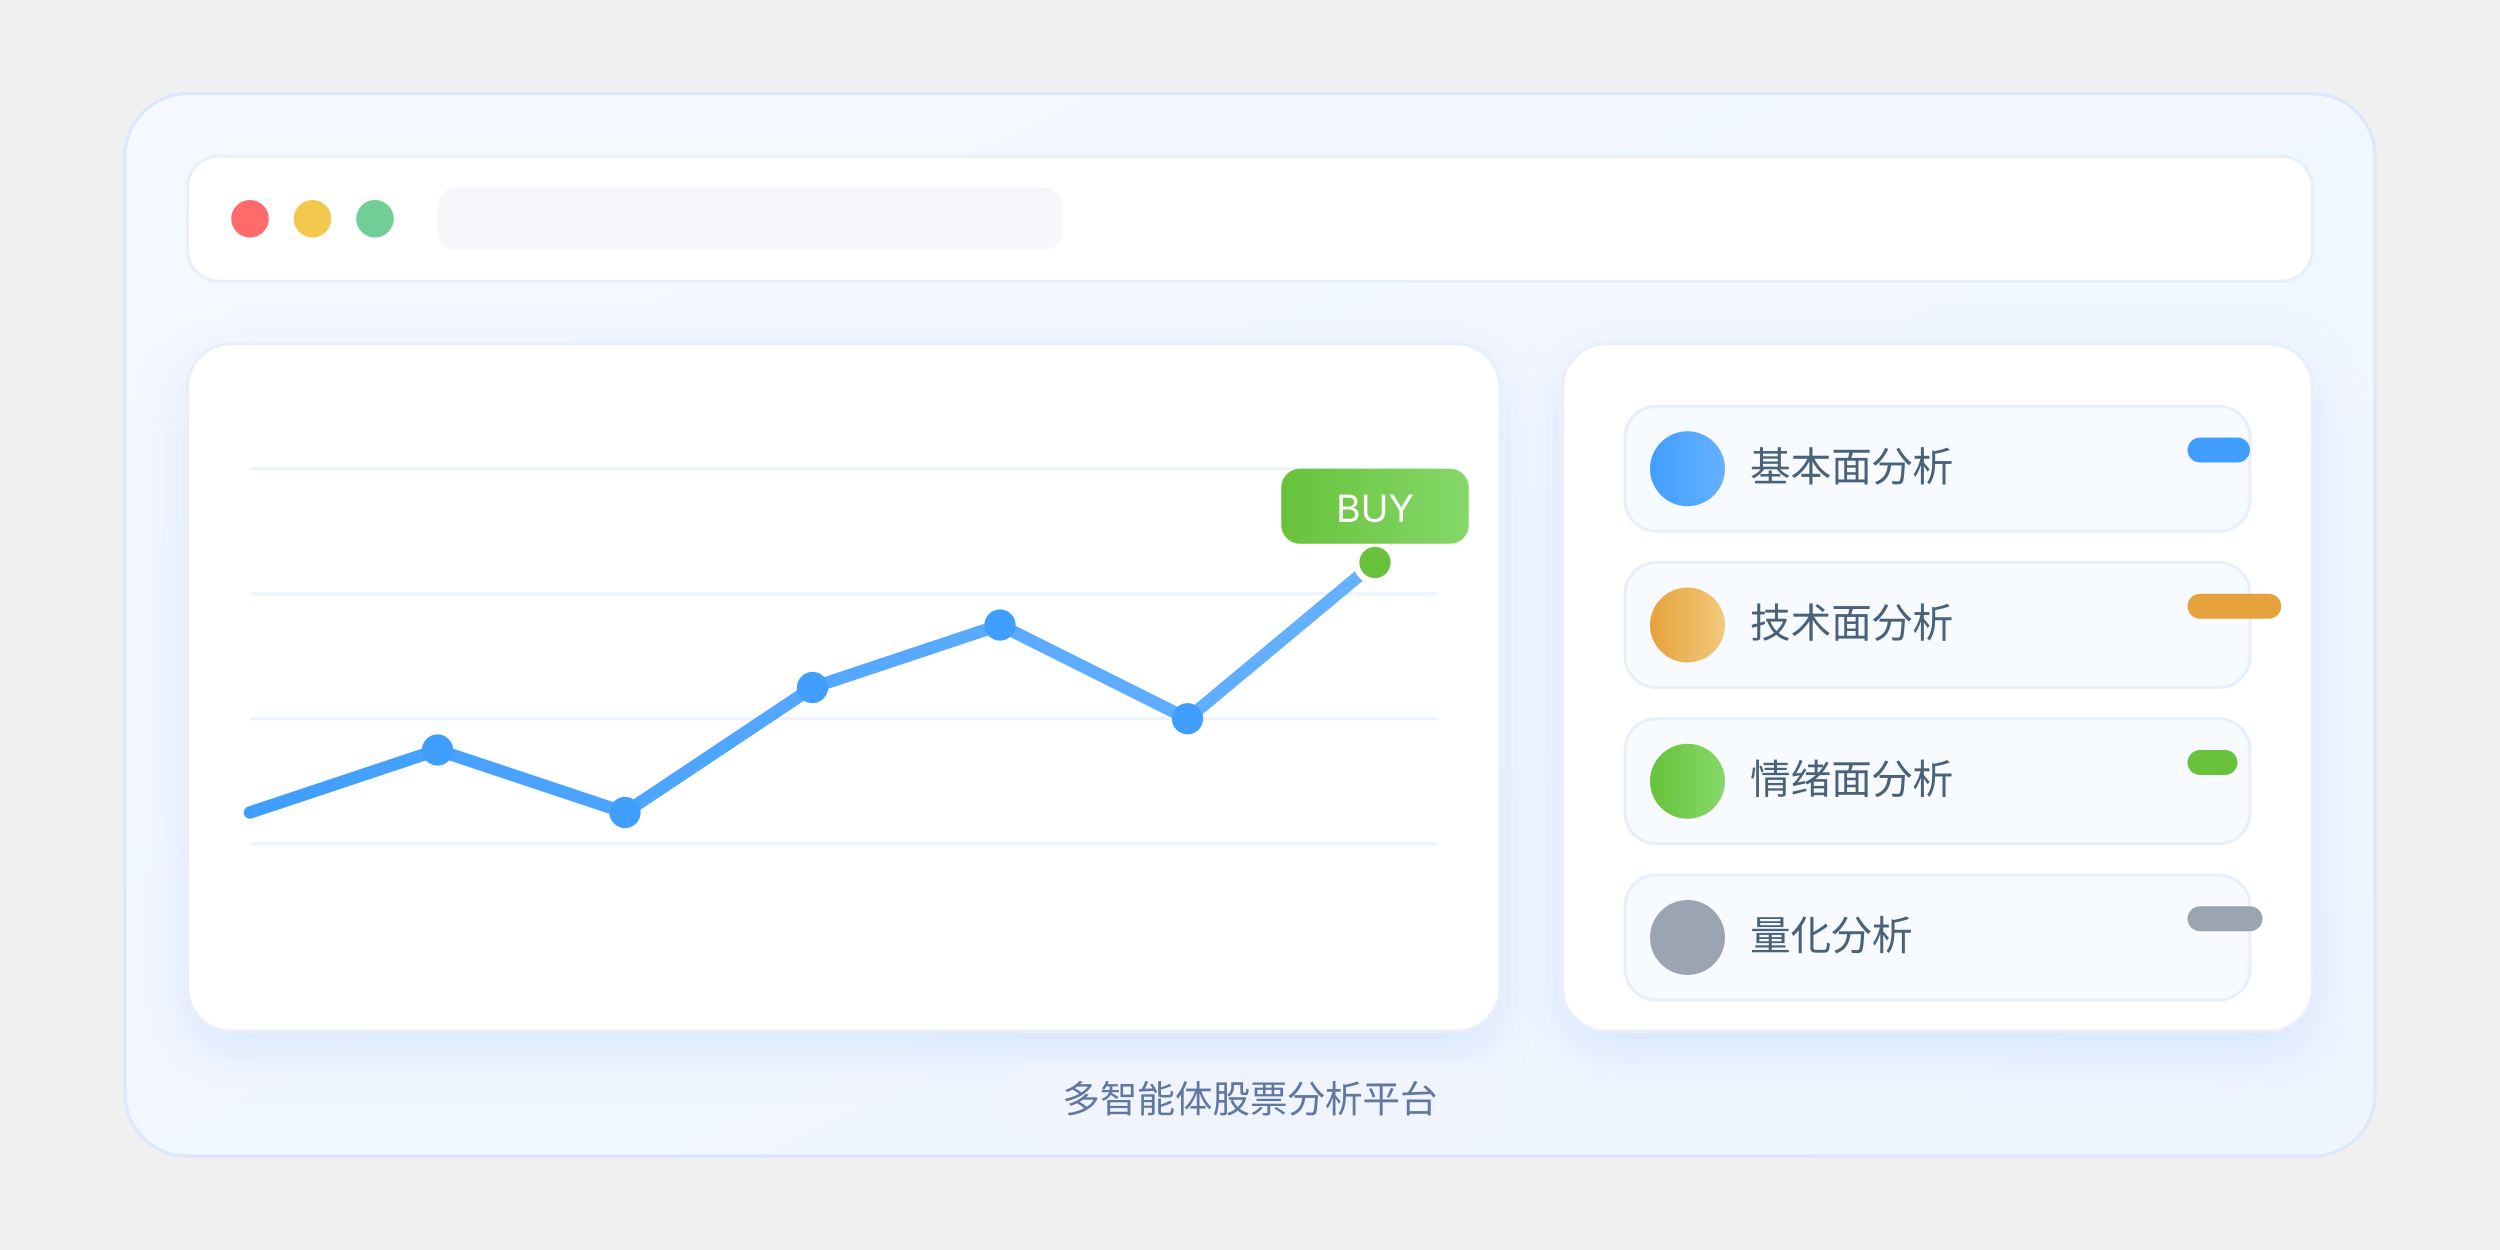
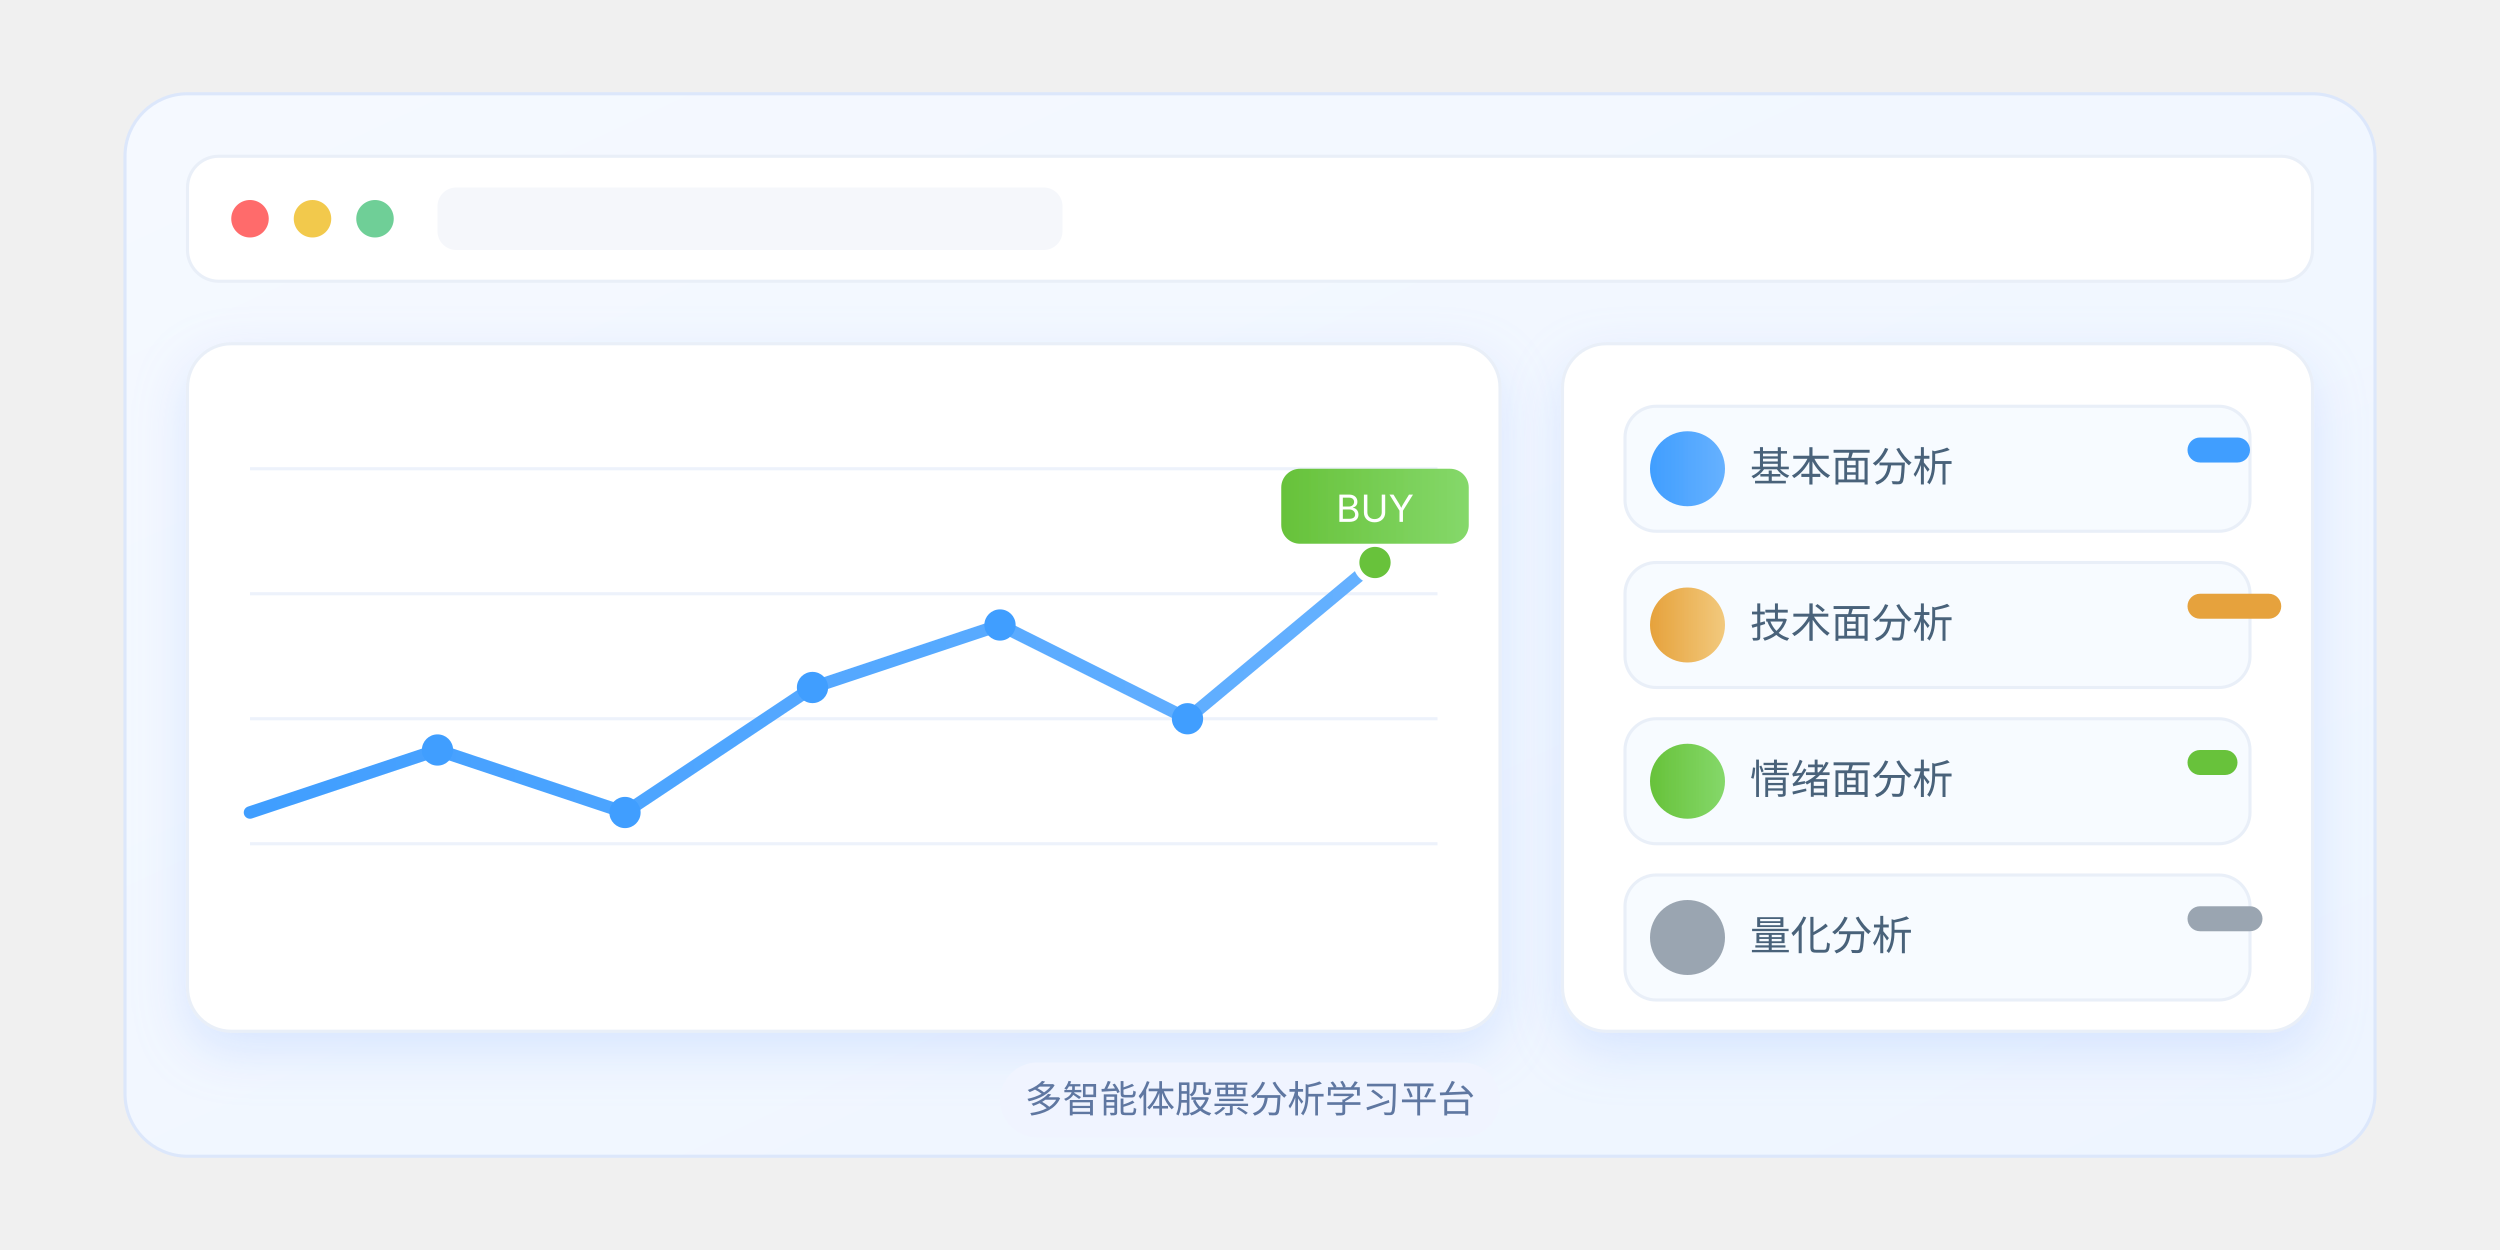
<svg xmlns="http://www.w3.org/2000/svg" viewBox="0 0 800 400" width="800" height="400" aria-labelledby="title desc" role="img">
  <defs>
    <linearGradient id="bg" x1="0" y1="0" x2="1" y2="1">
      <stop offset="0%" stop-color="#F5F9FF" />
      <stop offset="100%" stop-color="#EEF5FF" />
    </linearGradient>
    <linearGradient id="primary" x1="0" y1="0" x2="1" y2="0">
      <stop offset="0%" stop-color="#409EFF" />
      <stop offset="100%" stop-color="#66B1FF" />
    </linearGradient>
    <linearGradient id="accent" x1="0" y1="0" x2="1" y2="0">
      <stop offset="0%" stop-color="#67C23A" />
      <stop offset="100%" stop-color="#85D86A" />
    </linearGradient>
    <linearGradient id="warn" x1="0" y1="0" x2="1" y2="0">
      <stop offset="0%" stop-color="#E6A23C" />
      <stop offset="100%" stop-color="#F2C97D" />
    </linearGradient>
    <filter id="softShadow" x="-20%" y="-20%" width="140%" height="140%">
      <feDropShadow dx="0" dy="6" stdDeviation="8" flood-color="#a8c5ff" flood-opacity="0.35" />
    </filter>
  </defs>
  <rect x="40" y="30" width="720" height="340" rx="20" fill="url(#bg)" stroke="#dce7fb" />
  <rect x="60" y="50" width="680" height="40" rx="10" fill="#ffffff" stroke="#e9eff8" />
  <circle cx="80" cy="70" r="6" fill="#ff6b6b" />
  <circle cx="100" cy="70" r="6" fill="#f2c94c" />
  <circle cx="120" cy="70" r="6" fill="#6fcf97" />
  <rect x="140" y="60" width="200" height="20" rx="6" fill="#f5f7fb" />
  <g filter="url(#softShadow)">
    <rect x="60" y="110" width="420" height="220" rx="14" fill="#ffffff" stroke="#e9eff8" />
    <g stroke="#edf2fb" stroke-width="1">
      <line x1="80" y1="150" x2="460" y2="150" />
      <line x1="80" y1="190" x2="460" y2="190" />
      <line x1="80" y1="230" x2="460" y2="230" />
      <line x1="80" y1="270" x2="460" y2="270" />
    </g>
    <polyline points="80,260 140,240 200,260 260,220 320,200 380,230 440,180" fill="none" stroke="url(#primary)" stroke-width="4" stroke-linecap="round" stroke-linejoin="round" />
    <circle cx="140" cy="240" r="5" fill="#409EFF" />
    <circle cx="200" cy="260" r="5" fill="#409EFF" />
    <circle cx="260" cy="220" r="5" fill="#409EFF" />
    <circle cx="320" cy="200" r="5" fill="#409EFF" />
    <circle cx="380" cy="230" r="5" fill="#409EFF" />
    <circle cx="440" cy="180" r="6" fill="#67C23A" stroke="#ffffff" stroke-width="2" />
    <rect x="410" y="150" width="60" height="24" rx="6" fill="url(#accent)" />
    <text x="440" y="167" font-family="Inter, system-ui, -apple-system, Segoe UI, Roboto" font-size="12" text-anchor="middle" fill="#ffffff">BUY</text>
  </g>
  <g filter="url(#softShadow)">
    <rect x="500" y="110" width="240" height="220" rx="14" fill="#ffffff" stroke="#e9eff8" />
    <g>
      <rect x="520" y="130" width="200" height="40" rx="10" fill="#f7fbff" stroke="#e9eff8" />
      <circle cx="540" cy="150" r="12" fill="url(#primary)" />
      <text x="560" y="154" font-family="Inter, system-ui, -apple-system, Segoe UI, Roboto" font-size="13" fill="#48627a">基本面分析</text>
      <rect x="700" y="140" width="20" height="8" rx="4" fill="#409EFF" />
    </g>
    <g>
      <rect x="520" y="180" width="200" height="40" rx="10" fill="#f7fbff" stroke="#e9eff8" />
      <circle cx="540" cy="200" r="12" fill="url(#warn)" />
      <text x="560" y="204" font-family="Inter, system-ui, -apple-system, Segoe UI, Roboto" font-size="13" fill="#48627a">技术面分析</text>
      <rect x="700" y="190" width="30" height="8" rx="4" fill="#E6A23C" />
    </g>
    <g>
      <rect x="520" y="230" width="200" height="40" rx="10" fill="#f7fbff" stroke="#e9eff8" />
      <circle cx="540" cy="250" r="12" fill="url(#accent)" />
      <text x="560" y="254" font-family="Inter, system-ui, -apple-system, Segoe UI, Roboto" font-size="13" fill="#48627a">情绪面分析</text>
      <rect x="700" y="240" width="16" height="8" rx="4" fill="#67C23A" />
    </g>
    <g>
      <rect x="520" y="280" width="200" height="40" rx="10" fill="#f7fbff" stroke="#e9eff8" />
      <circle cx="540" cy="300" r="12" fill="#9AA5B1" />
      <text x="560" y="304" font-family="Inter, system-ui, -apple-system, Segoe UI, Roboto" font-size="13" fill="#48627a">量化分析</text>
      <rect x="700" y="290" width="24" height="8" rx="4" fill="#9AA5B1" />
    </g>
  </g>
  <g>
    <rect x="320" y="340" width="160" height="24" rx="12" fill="#f0f4ff" />
-     <text x="400" y="356" font-family="Inter, system-ui, -apple-system, Segoe UI, Roboto" font-size="12" text-anchor="middle" fill="#5f77a1">多智能体股票分析平台</text>
+     <text x="400" y="356" font-family="Inter, system-ui, -apple-system, Segoe UI, Roboto" font-size="12" text-anchor="middle" fill="#5f77a1">多智能体股票分析学习平台</text>
  </g>
</svg>
